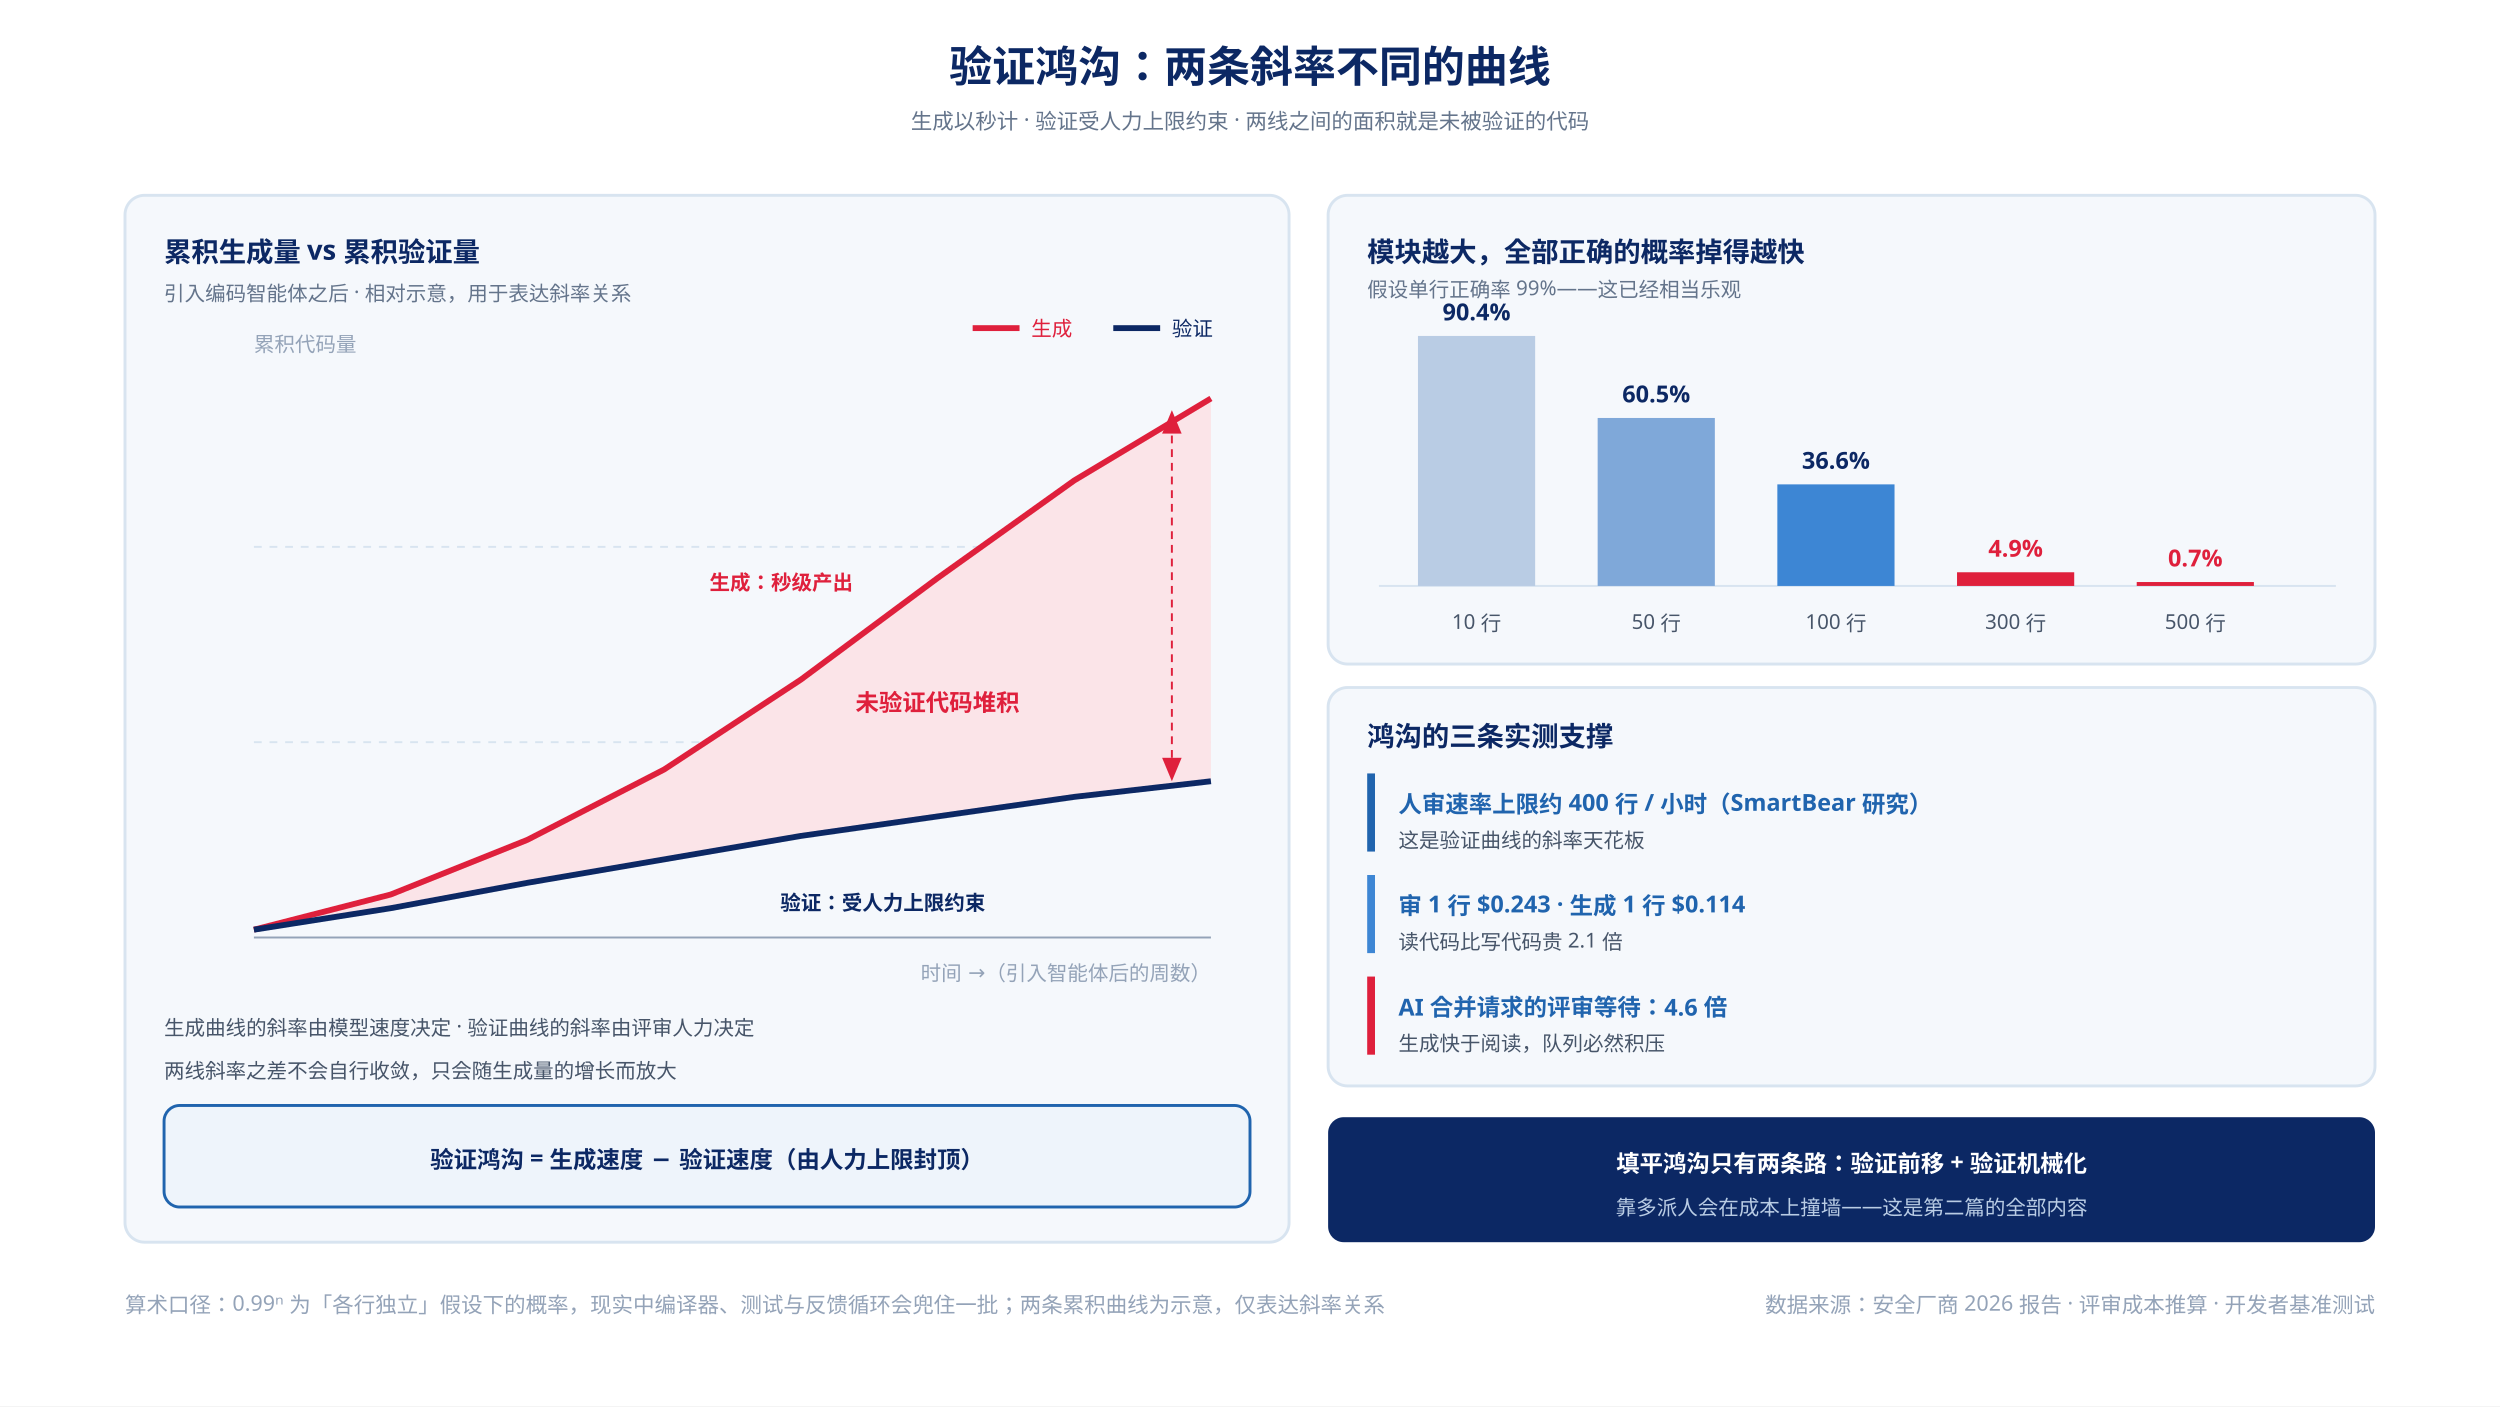
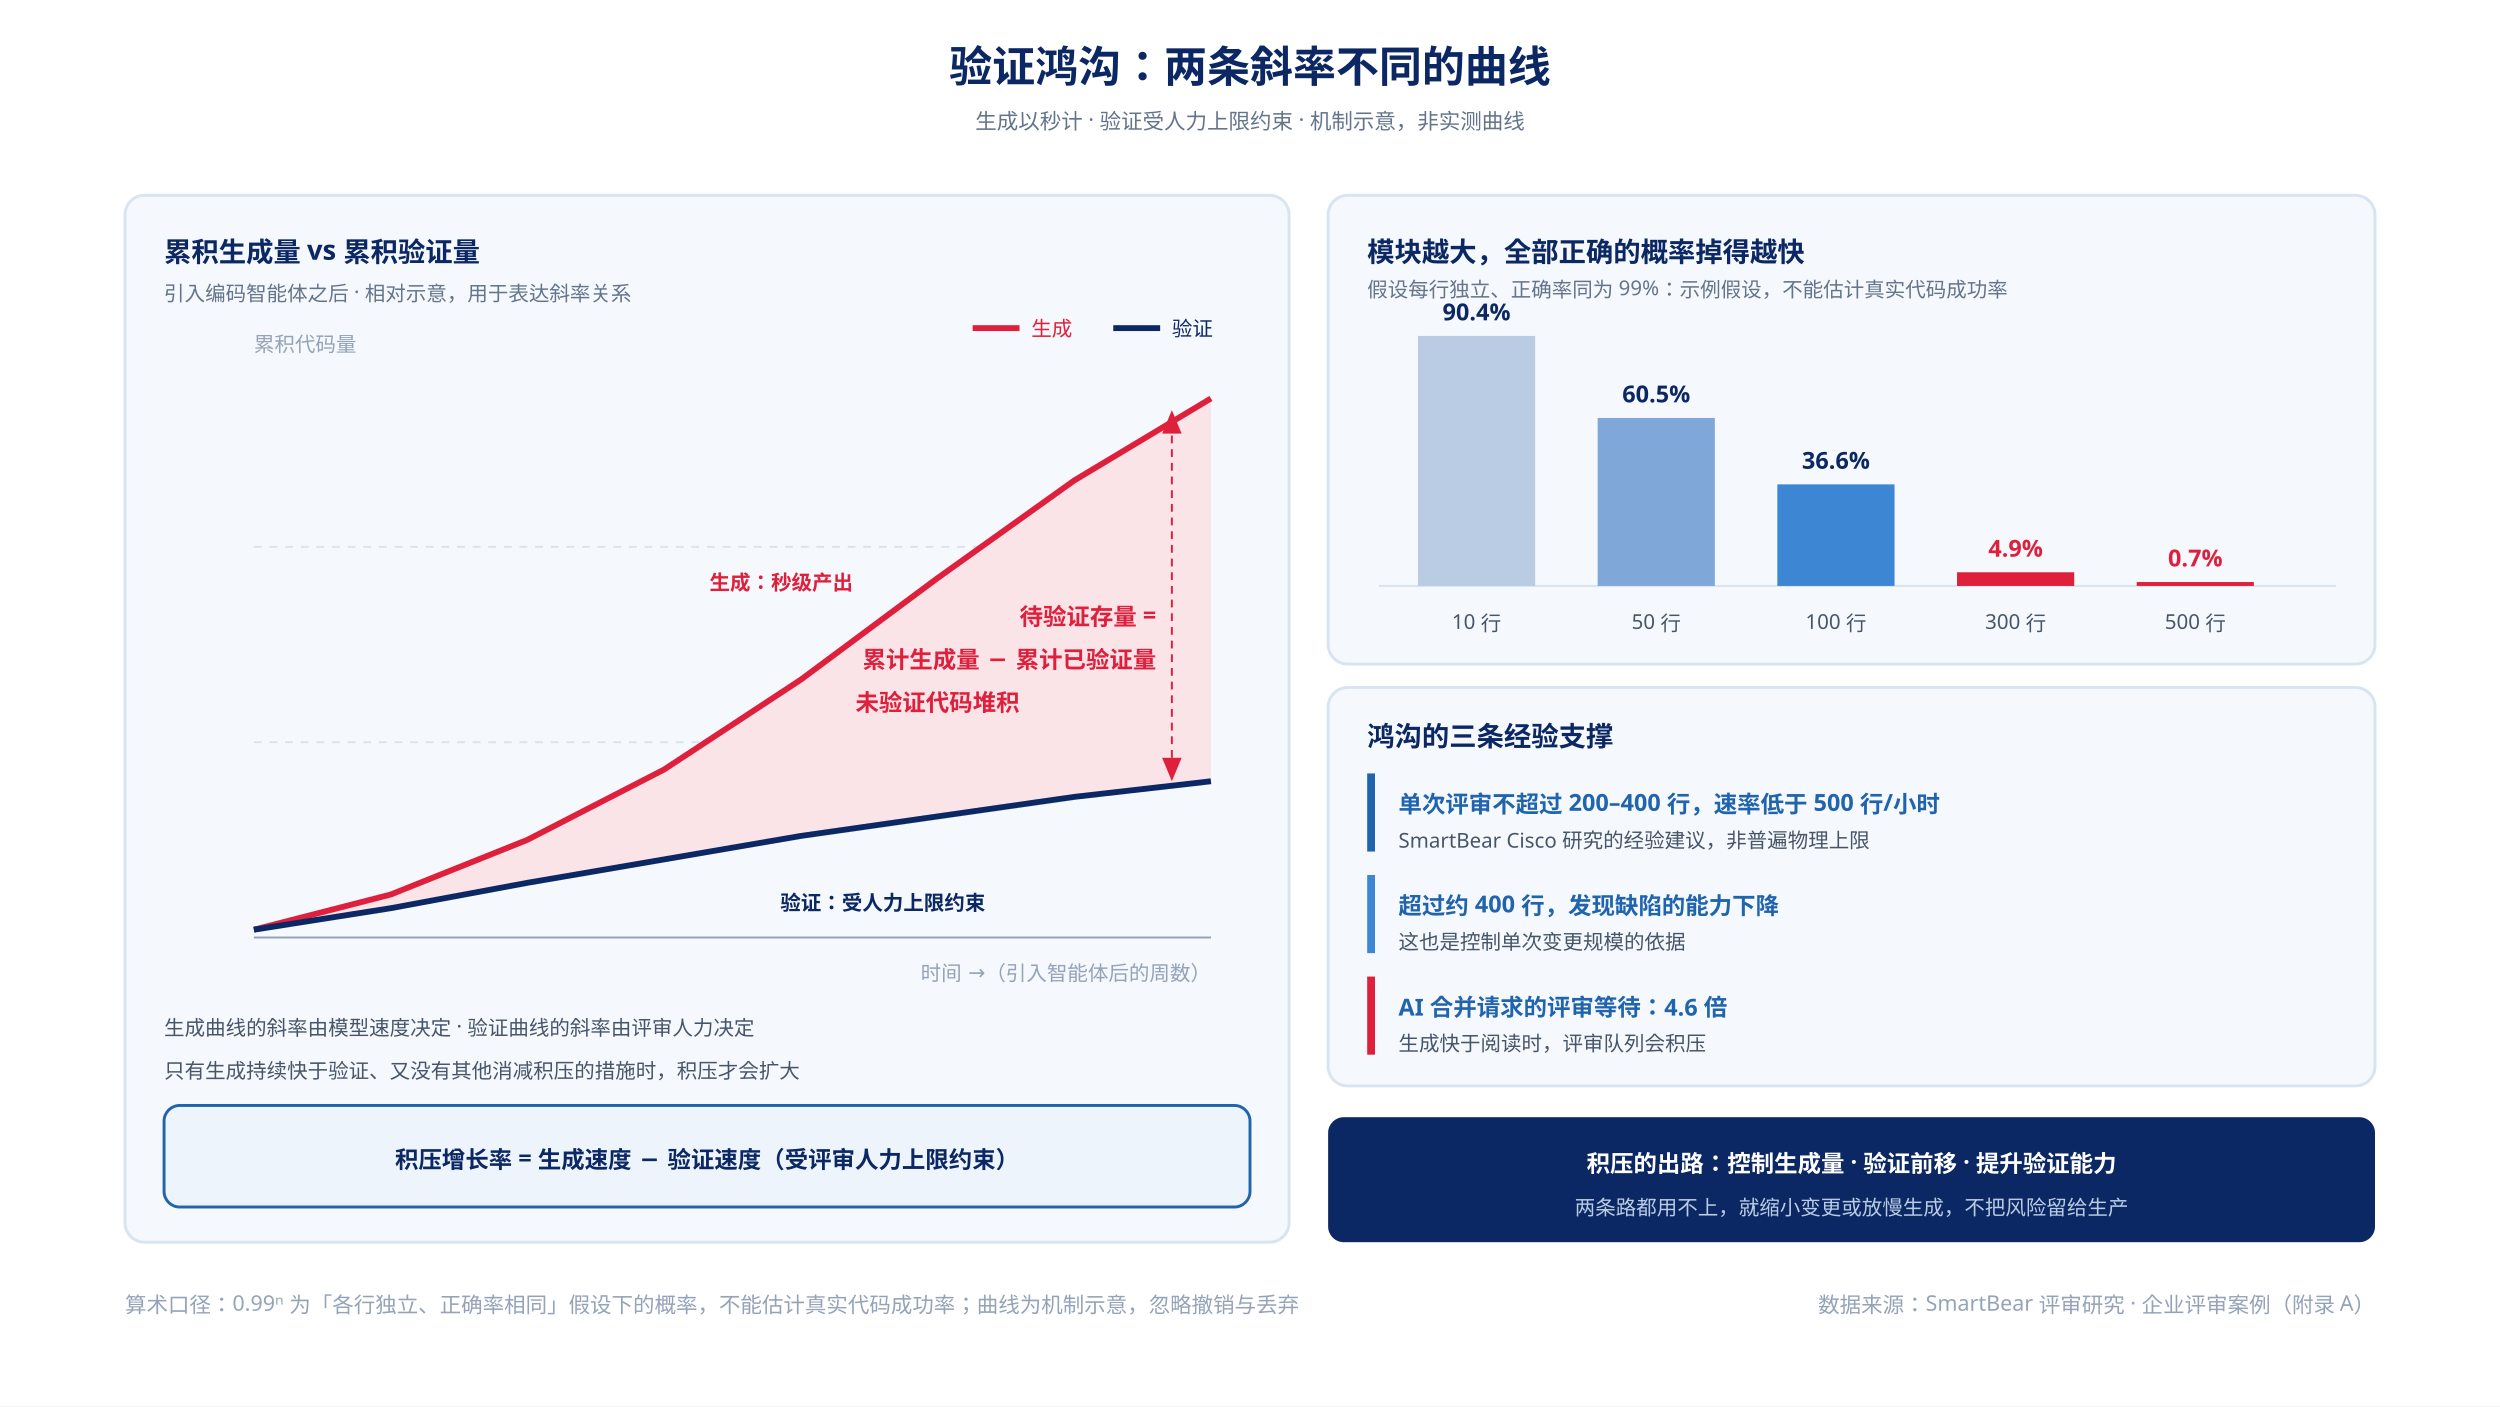
<svg xmlns="http://www.w3.org/2000/svg" viewBox="0 0 1280 720" width="1280" height="720" font-family="Book Sans, Source Han Sans CN, 思源黑体 CN, sans-serif" font-size="12" data-pptx-page-role="content">
  <rect x="0" y="0" width="1280" height="720" fill="#FFFFFF" />
  <g id="title" data-pptx-bounds="0 14 1280 58">
    <text x="640" y="42" font-size="22" font-weight="bold" fill="#0C2864" text-anchor="middle">验证鸿沟：两条斜率不同的曲线</text>
-     <text x="640" y="66" font-size="11" fill="#64748B" text-anchor="middle">生成以秒计 · 验证受人力上限约束 · 两线之间的面积就是未被验证的代码</text>
+     <text x="640" y="66" font-size="11" fill="#64748B" text-anchor="middle">生成以秒计 · 验证受人力上限约束 · 机制示意，非实测曲线</text>
  </g>
  <g id="content" data-pptx-bounds="40 84 1200 560">
    <rect x="64" y="100" width="596" height="536" rx="10" fill="#F5F8FC" stroke="#D8E4F0" stroke-width="1.5" />
    <text x="84" y="134" font-size="14" font-weight="bold" fill="#0C2864">累积生成量 vs 累积验证量</text>
    <text x="84" y="154" font-size="10.5" fill="#64748B">引入编码智能体之后 · 相对示意，用于表达斜率关系</text>
    <text x="130" y="180" font-size="10.5" fill="#94A3B8">累积代码量</text>
    <line x1="498" y1="168" x2="522" y2="168" stroke="#DF203C" stroke-width="3" />
    <text x="528" y="172" font-size="10.5" fill="#DF203C">生成</text>
    <line x1="570" y1="168" x2="594" y2="168" stroke="#0C2864" stroke-width="3" />
    <text x="600" y="172" font-size="10.5" fill="#0C2864">验证</text>
    <line x1="130" y1="280" x2="620" y2="280" stroke="#D8E4F0" stroke-width="1" stroke-dasharray="4 4" />
    <line x1="130" y1="380" x2="620" y2="380" stroke="#D8E4F0" stroke-width="1" stroke-dasharray="4 4" />
    <line x1="130" y1="480" x2="620" y2="480" stroke="#94A3B8" stroke-width="1" />
    <polygon points="130,476 200,458 270,430 340,394 410,348 480,296 550,246 620,204 620,400 550,408 480,418 410,428 340,440 270,452 200,465" fill="#FBE4E8" />
    <polyline points="130,476 200,458 270,430 340,394 410,348 480,296 550,246 620,204" fill="none" stroke="#DF203C" stroke-width="3" />
    <polyline points="130,476 200,465 270,452 340,440 410,428 480,418 550,408 620,400" fill="none" stroke="#0C2864" stroke-width="3" />
    <line x1="600" y1="216" x2="600" y2="394" stroke="#DF203C" stroke-width="1" stroke-dasharray="4 3" />
    <polygon points="600,210 595,222 605,222" fill="#DF203C" />
    <polygon points="600,400 595,388 605,388" fill="#DF203C" />
    <text x="400" y="302" font-size="10.5" font-weight="bold" fill="#DF203C" text-anchor="middle">生成：秒级产出</text>
+     <text x="592" y="320" font-size="12" font-weight="bold" fill="#DF203C" text-anchor="end">待验证存量 =</text>
+     <text x="592" y="342" font-size="12" font-weight="bold" fill="#DF203C" text-anchor="end">累计生成量 − 累计已验证量</text>
    <text x="480" y="364" font-size="12" font-weight="bold" fill="#DF203C" text-anchor="middle">未验证代码堆积</text>
    <text x="452" y="466" font-size="10.5" font-weight="bold" fill="#0C2864" text-anchor="middle">验证：受人力上限约束</text>
    <text x="620" y="502" font-size="10.5" fill="#94A3B8" text-anchor="end">时间 →（引入智能体后的周数）</text>
    <text x="84" y="530" font-size="10.5" fill="#475569">生成曲线的斜率由模型速度决定 · 验证曲线的斜率由评审人力决定</text>
-     <text x="84" y="552" font-size="10.5" fill="#475569">两线斜率之差不会自行收敛，只会随生成量的增长而放大</text>
+     <text x="84" y="552" font-size="10.5" fill="#475569">只有生成持续快于验证、又没有其他消减积压的措施时，积压才会扩大</text>
    <rect x="84" y="566" width="556" height="52" rx="8" fill="#EEF4FB" stroke="#2064AE" stroke-width="1.5" />
-     <text x="362" y="598" font-size="12" font-weight="bold" fill="#0C2864" text-anchor="middle">验证鸿沟 = 生成速度 − 验证速度（由人力上限封顶）</text>
+     <text x="362" y="598" font-size="12" font-weight="bold" fill="#0C2864" text-anchor="middle">积压增长率 = 生成速度 − 验证速度（受评审人力上限约束）</text>
    <rect x="680" y="100" width="536" height="240" rx="10" fill="#F5F8FC" stroke="#D8E4F0" stroke-width="1.5" />
    <text x="700" y="134" font-size="14" font-weight="bold" fill="#0C2864">模块越大，全部正确的概率掉得越快</text>
-     <text x="700" y="152" font-size="10.5" fill="#64748B">假设单行正确率 99%——这已经相当乐观</text>
+     <text x="700" y="152" font-size="10.5" fill="#64748B">假设每行独立、正确率同为 99%：示例假设，不能估计真实代码成功率</text>
    <line x1="706" y1="300" x2="1196" y2="300" stroke="#D8E4F0" stroke-width="1" />
    <rect x="726" y="172" width="60" height="128" fill="#B9CCE4" />
    <text x="756" y="164" font-size="12" font-weight="bold" fill="#0C2864" text-anchor="middle">90.4%</text>
    <rect x="818" y="214" width="60" height="86" fill="#7FA8D9" />
    <text x="848" y="206" font-size="12" font-weight="bold" fill="#0C2864" text-anchor="middle">60.5%</text>
    <rect x="910" y="248" width="60" height="52" fill="#3D86D4" />
    <text x="940" y="240" font-size="12" font-weight="bold" fill="#0C2864" text-anchor="middle">36.6%</text>
    <rect x="1002" y="293" width="60" height="7" fill="#DF203C" />
    <text x="1032" y="285" font-size="12" font-weight="bold" fill="#DF203C" text-anchor="middle">4.9%</text>
    <rect x="1094" y="298" width="60" height="2" fill="#DF203C" />
    <text x="1124" y="290" font-size="12" font-weight="bold" fill="#DF203C" text-anchor="middle">0.7%</text>
    <text x="756" y="322" font-size="10.5" fill="#475569" text-anchor="middle">10 行</text>
    <text x="848" y="322" font-size="10.5" fill="#475569" text-anchor="middle">50 行</text>
    <text x="940" y="322" font-size="10.5" fill="#475569" text-anchor="middle">100 行</text>
    <text x="1032" y="322" font-size="10.5" fill="#475569" text-anchor="middle">300 行</text>
    <text x="1124" y="322" font-size="10.5" fill="#475569" text-anchor="middle">500 行</text>
    <rect x="680" y="352" width="536" height="204" rx="10" fill="#F5F8FC" stroke="#D8E4F0" stroke-width="1.5" />
-     <text x="700" y="382" font-size="14" font-weight="bold" fill="#0C2864">鸿沟的三条实测支撑</text>
+     <text x="700" y="382" font-size="14" font-weight="bold" fill="#0C2864">鸿沟的三条经验支撑</text>
    <rect x="700" y="396" width="4" height="40" fill="#2064AE" />
-     <text x="716" y="416" font-size="12" font-weight="bold" fill="#2064AE">人审速率上限约 400 行 / 小时（SmartBear 研究）</text>
-     <text x="716" y="434" font-size="10.5" fill="#475569">这是验证曲线的斜率天花板</text>
+     <text x="716" y="416" font-size="12" font-weight="bold" fill="#2064AE">单次评审不超过 200–400 行，速率低于 500 行/小时</text>
+     <text x="716" y="434" font-size="10.5" fill="#475569">SmartBear Cisco 研究的经验建议，非普遍物理上限</text>
    <rect x="700" y="448" width="4" height="40" fill="#3D86D4" />
-     <text x="716" y="468" font-size="12" font-weight="bold" fill="#2064AE">审 1 行 $0.243 · 生成 1 行 $0.114</text>
-     <text x="716" y="486" font-size="10.5" fill="#475569">读代码比写代码贵 2.1 倍</text>
+     <text x="716" y="468" font-size="12" font-weight="bold" fill="#2064AE">超过约 400 行，发现缺陷的能力下降</text>
+     <text x="716" y="486" font-size="10.5" fill="#475569">这也是控制单次变更规模的依据</text>
    <rect x="700" y="500" width="4" height="40" fill="#DF203C" />
    <text x="716" y="520" font-size="12" font-weight="bold" fill="#2064AE">AI 合并请求的评审等待：4.6 倍</text>
-     <text x="716" y="538" font-size="10.5" fill="#475569">生成快于阅读，队列必然积压</text>
+     <text x="716" y="538" font-size="10.5" fill="#475569">生成快于阅读时，评审队列会积压</text>
    <rect x="680" y="572" width="536" height="64" rx="8" fill="#0C2864" />
-     <text x="948" y="600" font-size="12" font-weight="bold" fill="#FFFFFF" text-anchor="middle">填平鸿沟只有两条路：验证前移 + 验证机械化</text>
-     <text x="948" y="622" font-size="10.5" fill="#B9CCE4" text-anchor="middle">靠多派人会在成本上撞墙——这是第二篇的全部内容</text>
+     <text x="948" y="600" font-size="12" font-weight="bold" fill="#FFFFFF" text-anchor="middle">积压的出路：控制生成量 · 验证前移 · 提升验证能力</text>
+     <text x="948" y="622" font-size="10.5" fill="#B9CCE4" text-anchor="middle">两条路都用不上，就缩小变更或放慢生成，不把风险留给生产</text>
  </g>
  <g id="footnote" data-pptx-bounds="0 650 1280 40">
-     <text x="64" y="672" font-size="11" fill="#94A3B8">算术口径：0.99ⁿ 为「各行独立」假设下的概率，现实中编译器、测试与反馈循环会兜住一批；两条累积曲线为示意，仅表达斜率关系</text>
-     <text x="1216" y="672" font-size="11" fill="#94A3B8" text-anchor="end">数据来源：安全厂商 2026 报告 · 评审成本推算 · 开发者基准测试</text>
+     <text x="64" y="672" font-size="11" fill="#94A3B8">算术口径：0.99ⁿ 为「各行独立、正确率相同」假设下的概率，不能估计真实代码成功率；曲线为机制示意，忽略撤销与丢弃</text>
+     <text x="1216" y="672" font-size="11" fill="#94A3B8" text-anchor="end">数据来源：SmartBear 评审研究 · 企业评审案例（附录 A）</text>
  </g>
</svg>
